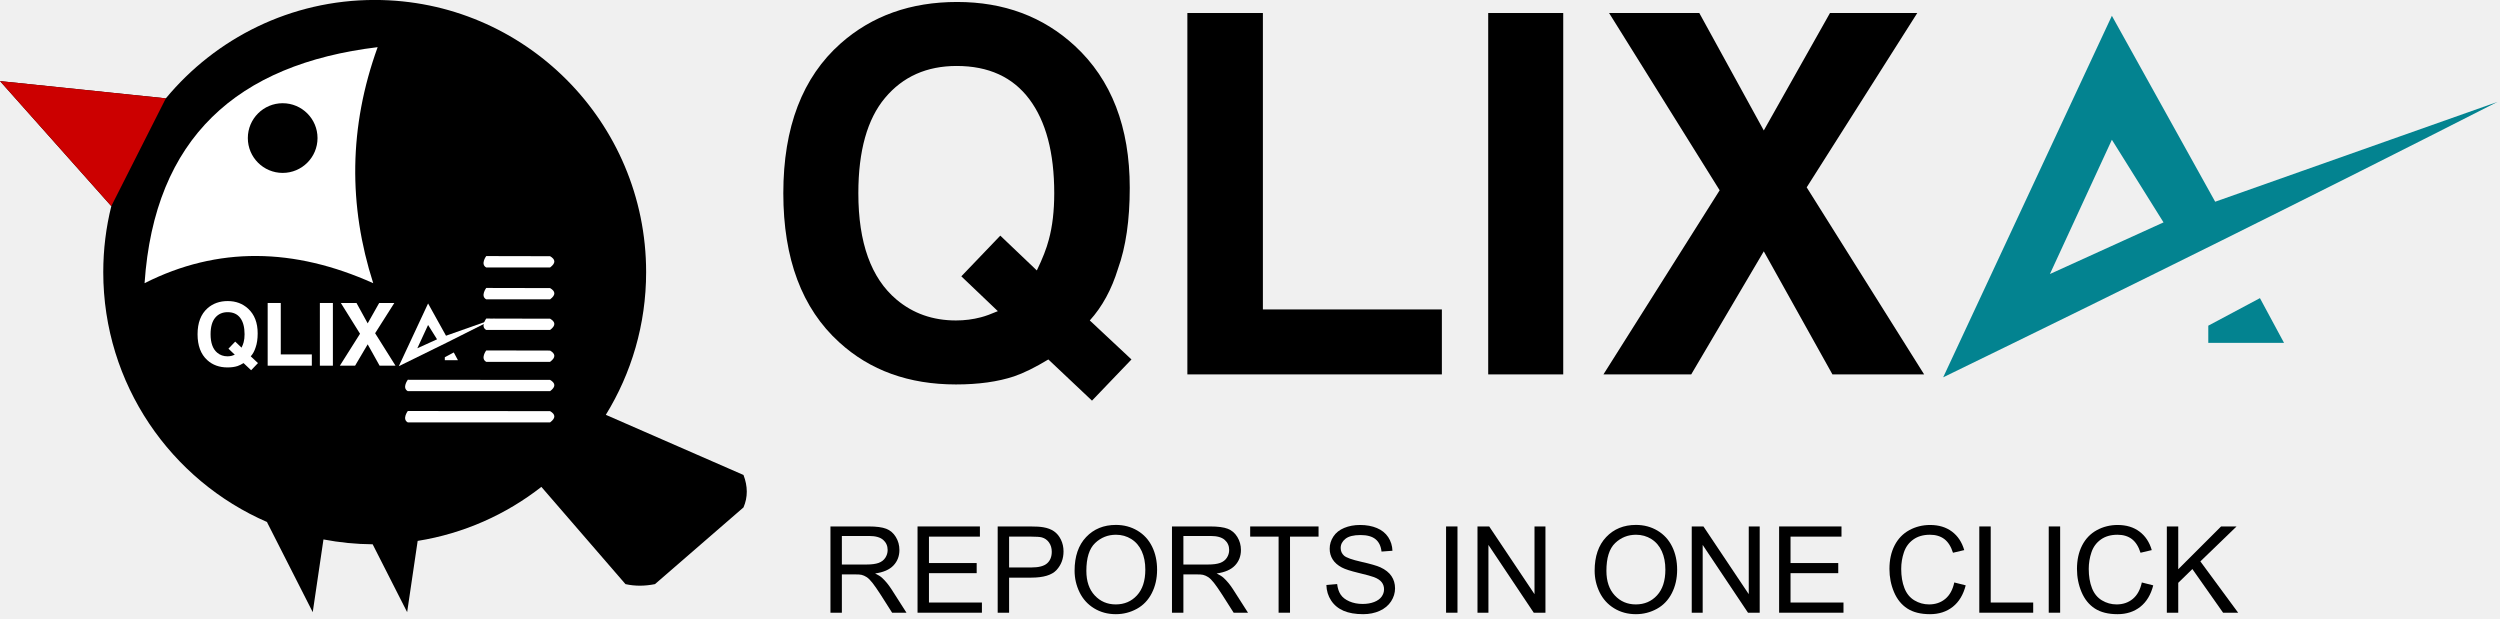
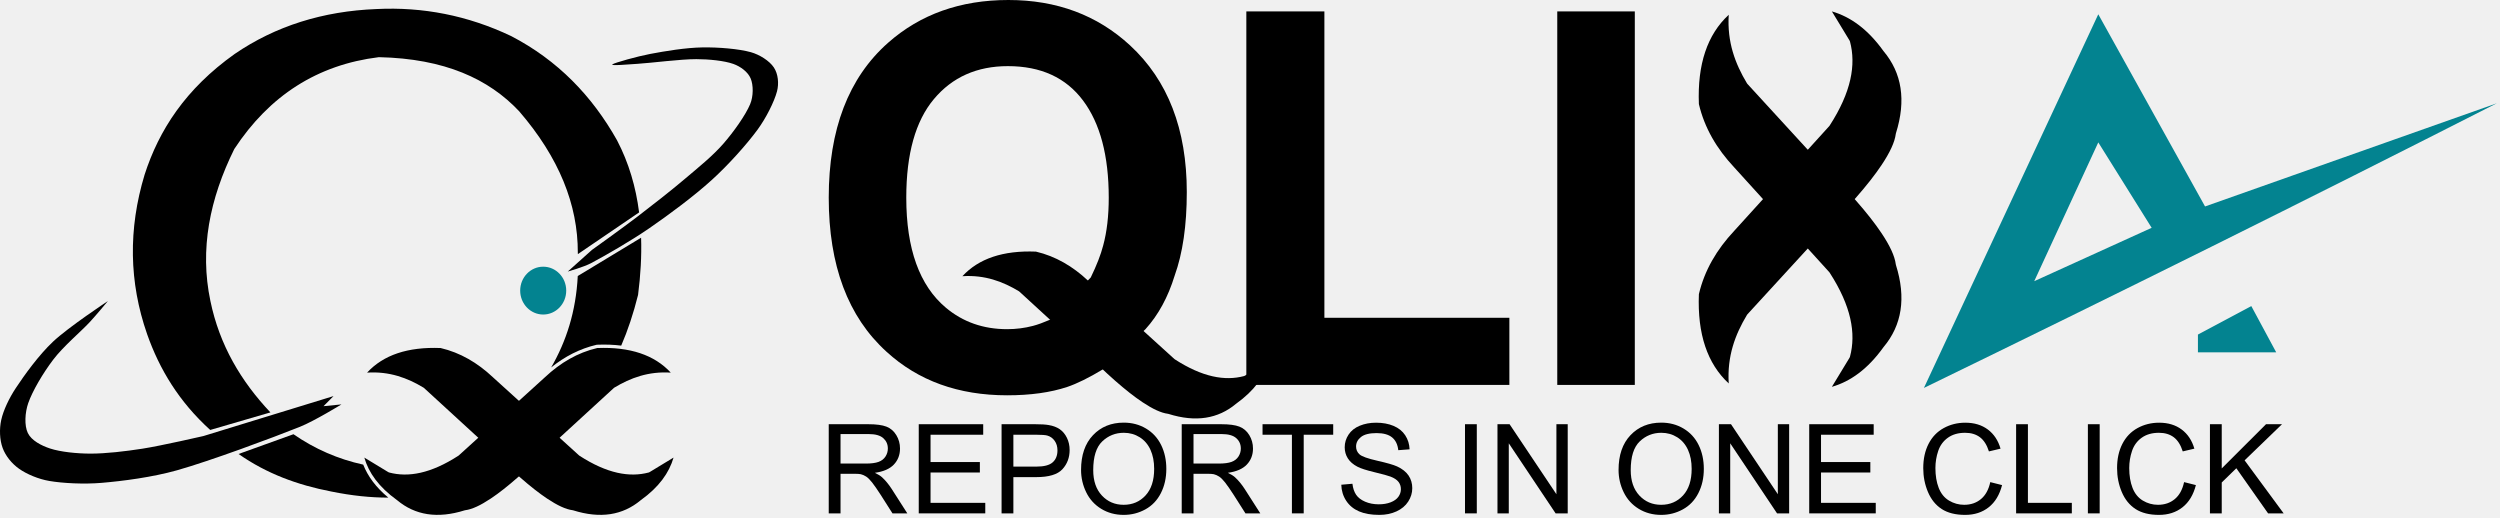
- <svg xmlns="http://www.w3.org/2000/svg" width="100%" height="100%" viewBox="0 0 384 95" version="1.1" xml:space="preserve" style="fill-rule:evenodd;clip-rule:evenodd;stroke-linejoin:round;stroke-miterlimit:2;">
-   <g transform="matrix(1,0,0,1,-95.6148,-8.17886)">
-     <g transform="matrix(0.530769,0,0,0.530769,20.9769,-1364.95)">
-       <g id="QLIXA---reports-in-One-Click" transform="matrix(0.697492,0,0,0.697492,133.108,1125.39)">
-         <g id="Reports-in-One-Click" transform="matrix(0.942813,0,0,0.317881,44.0422,1639.14)">
+ <svg xmlns="http://www.w3.org/2000/svg" width="100%" height="100%" viewBox="0 0 700 145" version="1.1" xml:space="preserve" style="fill-rule:evenodd;clip-rule:evenodd;stroke-linejoin:round;stroke-miterlimit:2;">
+   <g transform="matrix(1,0,0,1,-58.4196,-32.9764)">
+     <g transform="matrix(1,0,0,1,-76.8425,-2571.64)">
+       <g id="QLIXA---reports-in-One-Click" transform="matrix(0.697492,0,0,0.697492,133.108,1142.38)">
+         <g id="Reports-in-One-Click" transform="matrix(0.942813,0,0,0.317881,24.4866,1591.83)">
          <path d="M330.169,2235.67L330.169,2123.08L347.001,2123.08C350.384,2123.08 352.957,2124.09 354.717,2126.11C356.478,2128.13 357.885,2131.7 358.938,2136.82C359.991,2141.95 360.518,2147.6 360.518,2153.8C360.518,2161.78 359.646,2168.52 357.903,2174C356.159,2179.47 353.466,2182.96 349.823,2184.44C351.153,2186.34 352.162,2188.2 352.853,2190.05C354.32,2194.04 355.71,2199.03 357.022,2205.03L363.625,2235.67L357.307,2235.67L352.283,2212.24C350.816,2205.49 349.608,2200.32 348.658,2196.73C347.709,2193.15 346.858,2190.64 346.107,2189.2C345.356,2187.77 344.593,2186.77 343.816,2186.21C343.246,2185.85 342.314,2185.67 341.019,2185.67L335.193,2185.67L335.193,2235.67L330.169,2235.67ZM335.193,2172.77L345.991,2172.77C348.287,2172.77 350.082,2172.06 351.377,2170.66C352.672,2169.25 353.656,2166.99 354.329,2163.9C355.002,2160.8 355.339,2157.43 355.339,2153.8C355.339,2148.47 354.687,2144.1 353.384,2140.66C352.08,2137.23 350.022,2135.52 347.208,2135.52L335.193,2135.52L335.193,2172.77Z" style="fill-rule:nonzero;" />
          <path d="M368.494,2235.67L368.494,2123.08L395.942,2123.08L395.942,2136.36L373.517,2136.36L373.517,2170.85L394.518,2170.85L394.518,2184.06L373.517,2184.06L373.517,2222.38L396.823,2222.38L396.823,2235.67L368.494,2235.67Z" style="fill-rule:nonzero;" />
          <path d="M403.762,2235.67L403.762,2123.08L418.082,2123.08C420.603,2123.08 422.528,2123.43 423.857,2124.15C425.721,2125.07 427.284,2126.83 428.544,2129.41C429.804,2132 430.818,2135.62 431.587,2140.28C432.355,2144.94 432.739,2150.06 432.739,2155.64C432.739,2165.22 431.712,2173.32 429.657,2179.95C427.603,2186.58 423.891,2189.89 418.523,2189.89L408.786,2189.89L408.786,2235.67L403.762,2235.67ZM408.786,2176.61L418.6,2176.61C421.846,2176.61 424.15,2174.82 425.514,2171.23C426.878,2167.65 427.56,2162.61 427.56,2156.1C427.56,2151.39 427.158,2147.36 426.356,2144.01C425.553,2140.65 424.496,2138.44 423.184,2137.36C422.338,2136.7 420.775,2136.36 418.497,2136.36L408.786,2136.36L408.786,2176.61Z" style="fill-rule:nonzero;" />
          <path d="M437.607,2180.83C437.607,2162.14 439.299,2147.51 442.682,2136.94C446.066,2126.37 450.434,2121.08 455.785,2121.08C459.29,2121.08 462.449,2123.56 465.263,2128.53C468.077,2133.5 470.222,2140.42 471.698,2149.3C473.174,2158.19 473.912,2168.26 473.912,2179.53C473.912,2190.95 473.135,2201.16 471.581,2210.17C470.028,2219.18 467.826,2226.01 464.978,2230.64C462.13,2235.27 459.057,2237.59 455.759,2237.59C452.186,2237.59 448.992,2235.03 446.178,2229.91C443.364,2224.79 441.232,2217.8 439.782,2208.94C438.332,2200.08 437.607,2190.71 437.607,2180.83ZM442.786,2181.06C442.786,2194.63 444.016,2205.32 446.476,2213.13C448.936,2220.94 452.022,2224.84 455.734,2224.84C459.514,2224.84 462.626,2220.9 465.069,2213.01C467.511,2205.13 468.733,2193.94 468.733,2179.45C468.733,2170.28 468.211,2162.28 467.166,2155.45C466.122,2148.61 464.594,2143.31 462.583,2139.55C460.572,2135.79 458.314,2133.91 455.811,2133.91C452.255,2133.91 449.195,2137.53 446.631,2144.77C444.068,2152.02 442.786,2164.12 442.786,2181.06Z" style="fill-rule:nonzero;" />
          <path d="M480.463,2235.67L480.463,2123.08L497.295,2123.08C500.678,2123.08 503.251,2124.09 505.012,2126.11C506.772,2128.13 508.179,2131.7 509.232,2136.82C510.285,2141.95 510.812,2147.6 510.812,2153.8C510.812,2161.78 509.94,2168.52 508.197,2174C506.453,2179.47 503.76,2182.96 500.117,2184.44C501.447,2186.34 502.457,2188.2 503.147,2190.05C504.614,2194.04 506.004,2199.03 507.316,2205.03L513.919,2235.67L507.601,2235.67L502.577,2212.24C501.11,2205.49 499.902,2200.32 498.952,2196.73C498.003,2193.15 497.152,2190.64 496.401,2189.2C495.651,2187.77 494.887,2186.77 494.11,2186.21C493.54,2185.85 492.608,2185.67 491.313,2185.67L485.487,2185.67L485.487,2235.67L480.463,2235.67ZM485.487,2172.77L496.285,2172.77C498.581,2172.77 500.376,2172.06 501.671,2170.66C502.966,2169.25 503.95,2166.99 504.623,2163.9C505.296,2160.8 505.633,2157.43 505.633,2153.8C505.633,2148.47 504.981,2144.1 503.678,2140.66C502.375,2137.23 500.316,2135.52 497.502,2135.52L485.487,2135.52L485.487,2172.77Z" style="fill-rule:nonzero;" />
          <path d="M527.385,2235.67L527.385,2136.36L514.878,2136.36L514.878,2123.08L544.967,2123.08L544.967,2136.36L532.408,2136.36L532.408,2235.67L527.385,2235.67Z" style="fill-rule:nonzero;" />
          <path d="M548.411,2199.49L553.15,2198.27C553.375,2203.9 553.897,2208.52 554.717,2212.13C555.537,2215.74 556.81,2218.66 558.536,2220.89C560.263,2223.11 562.205,2224.23 564.363,2224.23C566.279,2224.23 567.971,2223.38 569.438,2221.69C570.905,2220 571.997,2217.68 572.714,2214.74C573.43,2211.8 573.788,2208.58 573.788,2205.1C573.788,2201.57 573.443,2198.48 572.753,2195.85C572.062,2193.21 570.923,2191 569.335,2189.2C568.316,2188.03 566.063,2186.2 562.576,2183.71C559.089,2181.23 556.646,2178.89 555.248,2176.68C553.435,2173.87 552.084,2170.37 551.195,2166.2C550.306,2162.03 549.862,2157.36 549.862,2152.18C549.862,2146.5 550.405,2141.19 551.493,2136.25C552.581,2131.31 554.169,2127.56 556.258,2125C558.346,2122.44 560.668,2121.16 563.223,2121.16C566.037,2121.16 568.519,2122.5 570.668,2125.19C572.817,2127.88 574.47,2131.83 575.627,2137.05C576.784,2142.28 577.405,2148.19 577.491,2154.8L572.675,2155.87C572.416,2148.75 571.54,2143.38 570.047,2139.74C568.553,2136.11 566.348,2134.29 563.43,2134.29C560.392,2134.29 558.178,2135.94 556.788,2139.24C555.399,2142.55 554.704,2146.53 554.704,2151.19C554.704,2155.23 555.196,2158.56 556.18,2161.17C557.147,2163.78 559.671,2166.46 563.754,2169.2C567.837,2171.94 570.638,2174.33 572.157,2176.38C574.367,2179.4 575.998,2183.23 577.051,2187.86C578.104,2192.49 578.631,2197.83 578.631,2203.87C578.631,2209.86 578.052,2215.51 576.896,2220.81C575.739,2226.11 574.078,2230.23 571.911,2233.17C569.745,2236.12 567.306,2237.59 564.596,2237.59C561.16,2237.59 558.282,2236.11 555.96,2233.14C553.638,2230.16 551.817,2225.7 550.496,2219.73C549.175,2213.77 548.48,2207.02 548.411,2199.49Z" style="fill-rule:nonzero;" />
          <rect x="601.082" y="2123.08" width="5.024" height="112.593" style="fill-rule:nonzero;" />
          <path d="M614.91,2235.67L614.91,2123.08L620.063,2123.08L640.002,2211.48L640.002,2123.08L644.818,2123.08L644.818,2235.67L639.665,2235.67L619.726,2147.19L619.726,2235.67L614.91,2235.67Z" style="fill-rule:nonzero;" />
          <path d="M666.466,2180.83C666.466,2162.14 668.158,2147.51 671.542,2136.94C674.925,2126.37 679.293,2121.08 684.645,2121.08C688.149,2121.08 691.308,2123.56 694.122,2128.53C696.936,2133.5 699.081,2140.42 700.557,2149.3C702.033,2158.19 702.771,2168.26 702.771,2179.53C702.771,2190.95 701.994,2201.16 700.44,2210.17C698.887,2219.18 696.686,2226.01 693.837,2230.64C690.989,2235.27 687.916,2237.59 684.619,2237.59C681.045,2237.59 677.851,2235.03 675.038,2229.91C672.224,2224.79 670.092,2217.8 668.642,2208.94C667.191,2200.08 666.466,2190.71 666.466,2180.83ZM671.645,2181.06C671.645,2194.63 672.875,2205.32 675.335,2213.13C677.795,2220.94 680.881,2224.84 684.593,2224.84C688.373,2224.84 691.485,2220.9 693.928,2213.01C696.371,2205.13 697.592,2193.94 697.592,2179.45C697.592,2170.28 697.07,2162.28 696.025,2155.45C694.981,2148.61 693.453,2143.31 691.442,2139.55C689.431,2135.79 687.174,2133.91 684.67,2133.91C681.114,2133.91 678.054,2137.53 675.491,2144.77C672.927,2152.02 671.645,2164.12 671.645,2181.06Z" style="fill-rule:nonzero;" />
          <path d="M709.193,2235.67L709.193,2123.08L714.346,2123.08L734.285,2211.48L734.285,2123.08L739.102,2123.08L739.102,2235.67L733.948,2235.67L714.009,2147.19L714.009,2235.67L709.193,2235.67Z" style="fill-rule:nonzero;" />
          <path d="M747.647,2235.67L747.647,2123.08L775.096,2123.08L775.096,2136.36L752.671,2136.36L752.671,2170.85L773.671,2170.85L773.671,2184.06L752.671,2184.06L752.671,2222.38L775.976,2222.38L775.976,2235.67L747.647,2235.67Z" style="fill-rule:nonzero;" />
          <path d="M824.736,2196.19L829.76,2199.96C828.707,2212.19 826.812,2221.53 824.076,2227.95C821.34,2234.38 817.995,2237.59 814.041,2237.59C809.95,2237.59 806.623,2235.12 804.059,2230.18C801.495,2225.24 799.545,2218.08 798.207,2208.71C796.869,2199.34 796.2,2189.28 796.2,2178.53C796.2,2166.8 796.955,2156.58 798.466,2147.85C799.976,2139.12 802.125,2132.49 804.914,2127.95C807.702,2123.42 810.77,2121.16 814.119,2121.16C817.917,2121.16 821.111,2124.02 823.7,2129.76C826.29,2135.49 828.094,2143.56 829.112,2153.95L824.166,2157.41C823.286,2149.22 822.008,2143.25 820.334,2139.51C818.659,2135.78 816.553,2133.91 814.016,2133.91C811.098,2133.91 808.66,2135.98 806.7,2140.13C804.741,2144.27 803.364,2149.84 802.57,2156.83C801.776,2163.82 801.379,2171.03 801.379,2178.45C801.379,2188.03 801.849,2196.39 802.79,2203.53C803.731,2210.67 805.194,2216.01 807.179,2219.54C809.165,2223.07 811.314,2224.84 813.627,2224.84C816.441,2224.84 818.823,2222.43 820.774,2217.62C822.725,2212.81 824.046,2205.66 824.736,2196.19Z" style="fill-rule:nonzero;" />
          <path d="M835.741,2235.67L835.741,2123.08L840.765,2123.08L840.765,2222.38L859.461,2222.38L859.461,2235.67L835.741,2235.67Z" style="fill-rule:nonzero;" />
          <rect x="866.297" y="2123.08" width="5.024" height="112.593" style="fill-rule:nonzero;" />
          <path d="M907.263,2196.19L912.287,2199.96C911.234,2212.19 909.339,2221.53 906.603,2227.95C903.867,2234.38 900.522,2237.59 896.569,2237.59C892.477,2237.59 889.15,2235.12 886.586,2230.18C884.022,2225.24 882.072,2218.08 880.734,2208.71C879.396,2199.34 878.727,2189.28 878.727,2178.53C878.727,2166.8 879.482,2156.58 880.993,2147.85C882.503,2139.12 884.653,2132.49 887.441,2127.95C890.229,2123.42 893.297,2121.16 896.646,2121.16C900.444,2121.16 903.638,2124.02 906.227,2129.76C908.817,2135.49 910.621,2143.56 911.639,2153.95L906.693,2157.41C905.813,2149.22 904.536,2143.25 902.861,2139.51C901.186,2135.78 899.08,2133.91 896.543,2133.91C893.625,2133.91 891.187,2135.98 889.227,2140.13C887.268,2144.27 885.891,2149.84 885.097,2156.83C884.303,2163.82 883.906,2171.03 883.906,2178.45C883.906,2188.03 884.376,2196.39 885.317,2203.53C886.258,2210.67 887.721,2216.01 889.706,2219.54C891.692,2223.07 893.841,2224.84 896.154,2224.84C898.968,2224.84 901.35,2222.43 903.301,2217.62C905.252,2212.81 906.573,2205.66 907.263,2196.19Z" style="fill-rule:nonzero;" />
          <path d="M918.269,2235.67L918.269,2123.08L923.292,2123.08L923.292,2178.91L942.144,2123.08L948.954,2123.08L933.029,2168.7L949.653,2235.67L943.024,2235.67L929.507,2178.68L923.292,2196.65L923.292,2235.67L918.269,2235.67Z" style="fill-rule:nonzero;" />
        </g>
        <g id="QLIXA" transform="matrix(1,0,0,1,-0.5,-22)">
          <g>
-             <path d="M431.998,2273.76C425.284,2275.99 417.248,2277.11 407.889,2277.11C388.358,2277.11 372.217,2271.28 359.468,2259.62C344.005,2245.58 336.274,2224.96 336.274,2197.77C336.274,2170.37 344.209,2149.65 360.078,2135.61C373.031,2124.15 389.137,2118.42 408.397,2118.42C427.793,2118.42 444.069,2124.49 457.226,2136.63C472.417,2150.67 480.012,2170.3 480.012,2195.53C480.012,2208.89 478.384,2220.08 475.129,2229.1C472.484,2237.71 468.585,2244.87 463.431,2250.56L480.724,2266.74L464.346,2283.83L446.239,2266.74C440.746,2270.06 435.999,2272.4 431.998,2273.76ZM425.284,2246.7L410.127,2232.25L426.301,2215.37L441.458,2229.81C443.832,2224.93 445.493,2220.66 446.443,2216.99C447.935,2211.5 448.681,2205.09 448.681,2197.77C448.681,2180.95 445.239,2167.95 438.356,2158.76C431.472,2149.57 421.418,2144.97 408.194,2144.97C395.784,2144.97 385.882,2149.38 378.49,2158.2C371.098,2167.01 367.402,2180.2 367.402,2197.77C367.402,2218.32 372.692,2233.03 383.271,2241.92C390.121,2247.68 398.327,2250.56 407.889,2250.56C411.483,2250.56 414.942,2250.12 418.265,2249.24C420.096,2248.77 422.436,2247.92 425.284,2246.7Z" style="fill-rule:nonzero;" />
+             <path d="M431.998,2273.76C425.284,2275.99 417.248,2277.11 407.889,2277.11C388.358,2277.11 372.217,2271.28 359.468,2259.62C344.005,2245.58 336.274,2224.96 336.274,2197.77C336.274,2170.37 344.209,2149.65 360.078,2135.61C373.031,2124.15 389.137,2118.42 408.397,2118.42C427.793,2118.42 444.069,2124.49 457.226,2136.63C472.417,2150.67 480.012,2170.3 480.012,2195.53C480.012,2208.89 478.384,2220.08 475.129,2229.1C472.484,2237.71 468.585,2244.87 463.431,2250.56L446.239,2266.74C440.746,2270.06 435.999,2272.4 431.998,2273.76ZM425.284,2246.7L441.458,2229.81C443.832,2224.93 445.493,2220.66 446.443,2216.99C447.935,2211.5 448.681,2205.09 448.681,2197.77C448.681,2180.95 445.239,2167.95 438.356,2158.76C431.472,2149.57 421.418,2144.97 408.194,2144.97C395.784,2144.97 385.882,2149.38 378.49,2158.2C371.098,2167.01 367.402,2180.2 367.402,2197.77C367.402,2218.32 372.692,2233.03 383.271,2241.92C390.121,2247.68 398.327,2250.56 407.889,2250.56C411.483,2250.56 414.942,2250.12 418.265,2249.24C420.096,2248.77 422.436,2247.92 425.284,2246.7Z" style="fill-rule:nonzero;" />
+             <g transform="matrix(0.412932,0,0,0.439614,143.333,1859.86)">
+               <path d="M597.19,840.37C613.031,824.275 636.755,816.725 668.691,817.915C687.79,822.129 704.491,831.358 719.35,844.452L719.389,844.487L803.241,915.952C803.371,916.063 803.51,916.163 803.657,916.253C830.501,932.587 852.437,936.206 870.969,931.574C871.268,931.5 871.553,931.385 871.817,931.235L895.126,917.948C890.839,931.871 880.971,944.896 863.398,956.743C863.332,956.787 863.269,956.833 863.208,956.882C845.755,970.598 824,973.937 797.556,966.13C797.372,966.076 797.183,966.037 796.991,966.014C790.418,965.233 782.176,961.629 772.181,955.37C756.507,945.555 736.818,929.279 713.079,906.554C713.039,906.516 712.998,906.479 712.956,906.443L652.58,854.435C652.42,854.297 652.246,854.175 652.06,854.07C636.32,845.18 618.943,839.077 597.19,840.37Z" />
+             </g>
            <path d="M503.917,2123L535.249,2123L535.249,2245.99L609.508,2245.99L609.508,2272.94L503.917,2272.94L503.917,2123Z" style="fill-rule:nonzero;" />
            <rect x="628.734" y="2123" width="31.128" height="149.943" style="fill-rule:nonzero;" />
-             <path d="M809.602,2272.94L771.557,2272.94L743.074,2221.88L712.963,2272.94L676.545,2272.94L724.763,2196.55L678.885,2123L716.32,2123L743.074,2171.73L770.539,2123L806.754,2123L760.875,2195.33L809.602,2272.94Z" style="fill-rule:nonzero;" />
-           </g>
-           <g transform="matrix(1.42857,0,0,1.42857,-751.071,1379.87)">
-             <path d="M1098,626L1147,521L1177,575L1259,546C1205.66,573.145 1151.96,599.762 1098,626ZM1129,596L1162,581L1147,557L1129,596Z" style="fill:url(#_Linear1);" />
-             <g transform="matrix(1,0,0,1,0,-1)">
-               <path d="M1190,604L1197,617L1175,617L1175,612L1190,604Z" style="fill:url(#_Linear2);" />
+             <g transform="matrix(7.4338e-17,-1.21403,1.21403,7.4338e-17,-2238.62,3127.47)">
+               <g transform="matrix(0.412932,0,0,0.439614,457.761,2049.11)">
+                 <path d="M597.19,840.37C613.031,824.275 636.755,816.725 668.691,817.915C687.79,822.129 704.491,831.358 719.35,844.452L719.389,844.487L803.241,915.952C803.371,916.063 803.51,916.163 803.657,916.253C830.501,932.587 852.437,936.206 870.969,931.574C871.268,931.5 871.553,931.385 871.817,931.235L895.126,917.948C890.839,931.871 880.971,944.896 863.398,956.743C863.332,956.787 863.269,956.833 863.208,956.882C845.755,970.598 824,973.937 797.556,966.13C797.372,966.076 797.183,966.037 796.991,966.014C790.418,965.233 782.176,961.629 772.181,955.37C756.507,945.555 736.818,929.279 713.079,906.554C713.039,906.516 712.998,906.479 712.956,906.443L652.58,854.435C652.42,854.297 652.246,854.175 652.06,854.07C636.32,845.18 618.943,839.077 597.19,840.37Z" />
+               </g>
+               <g transform="matrix(-0.412932,0,0,0.439614,1072.87,2049.11)">
+                 <path d="M597.19,840.37C618.943,839.077 636.32,845.18 652.06,854.07C652.246,854.175 652.42,854.297 652.58,854.435L712.956,906.443C712.998,906.479 713.039,906.516 713.079,906.554C736.818,929.279 756.507,945.555 772.181,955.37C782.176,961.629 790.418,965.233 796.991,966.014C797.183,966.037 797.372,966.076 797.556,966.13C824,973.937 845.755,970.598 863.208,956.882C863.269,956.833 863.332,956.787 863.398,956.743C880.971,944.895 890.839,931.871 895.126,917.947L871.817,931.235C871.553,931.385 871.268,931.5 870.969,931.574C852.437,936.206 830.501,932.587 803.657,916.253C803.51,916.163 803.371,916.063 803.241,915.952L719.389,844.487L719.35,844.452C704.491,831.358 687.791,822.129 668.695,817.915C636.756,816.724 613.031,824.275 597.19,840.37Z" />
+               </g>
+             </g>
+             <g transform="matrix(1.42857,0,0,1.42857,-792.649,1379.87)">
+               <path d="M1098,626L1147,521L1177,575L1259,546C1205.66,573.145 1151.96,599.762 1098,626ZM1129,596L1162,581L1147,557L1129,596Z" style="fill:url(#_Linear1);" />
+               <g transform="matrix(1,0,0,1,0,-1)">
+                 <path d="M1190,604L1197,617L1175,617L1175,612L1190,604Z" style="fill:url(#_Linear2);" />
+               </g>
            </g>
          </g>
        </g>
      </g>
    </g>
-     <g transform="matrix(0.530769,0,0,0.530769,20.9769,-1364.95)">
-       <g id="LOGO-for-white-bg" transform="matrix(0.426904,0,0,0.426904,-26.7245,1886.92)">
-         <path id="тело" d="M467.454,1779.77L392,1695L504.432,1706.69C538.195,1665.95 589.098,1640 646,1640C747.552,1640 830,1722.67 830,1824.5C830,1859.96 820.002,1893.1 802.68,1921.23L896,1962C898.943,1969.69 899.011,1977.03 896,1984L836,2036C829.333,2037.33 822.667,2037.49 816,2036L758.991,1970.08C735.058,1988.79 706.401,2001.7 675.127,2006.7L668,2055L644.62,2009C633.229,2008.91 622.083,2007.79 611.272,2005.71L604,2055L573,1994L573.26,1994C507.84,1965.7 462,1900.43 462,1824.5C462,1809.08 463.891,1794.09 467.454,1779.77Z" />
-         <g id="QLIXA1" transform="matrix(0.283488,0,0,0.283488,430.596,1243.57)">
-           <path d="M431.998,2273.76C425.284,2275.99 417.248,2277.11 407.889,2277.11C388.358,2277.11 372.217,2271.28 359.468,2259.62C344.005,2245.58 336.274,2224.96 336.274,2197.77C336.274,2170.37 344.209,2149.65 360.078,2135.61C373.031,2124.15 389.137,2118.42 408.397,2118.42C427.793,2118.42 444.069,2124.49 457.226,2136.63C472.417,2150.67 480.012,2170.3 480.012,2195.53C480.012,2208.89 478.384,2220.08 475.129,2229.1C472.484,2237.71 468.585,2244.87 463.431,2250.56L480.724,2266.74L464.346,2283.83L446.239,2266.74C440.746,2270.06 435.999,2272.4 431.998,2273.76ZM425.284,2246.7L410.127,2232.25L426.301,2215.37L441.458,2229.81C443.832,2224.93 445.493,2220.66 446.443,2216.99C447.935,2211.5 448.681,2205.09 448.681,2197.77C448.681,2180.95 445.239,2167.95 438.356,2158.76C431.472,2149.57 421.418,2144.97 408.194,2144.97C395.784,2144.97 385.882,2149.38 378.49,2158.2C371.098,2167.01 367.402,2180.2 367.402,2197.77C367.402,2218.32 372.692,2233.03 383.271,2241.92C390.121,2247.68 398.327,2250.56 407.889,2250.56C411.483,2250.56 414.942,2250.12 418.265,2249.24C420.096,2248.77 422.436,2247.92 425.284,2246.7Z" style="fill:white;fill-rule:nonzero;" />
-           <path d="M503.917,2123L535.249,2123L535.249,2245.99L609.508,2245.99L609.508,2272.94L503.917,2272.94L503.917,2123Z" style="fill:white;fill-rule:nonzero;" />
-           <rect x="628.734" y="2123" width="31.128" height="149.943" style="fill:white;fill-rule:nonzero;" />
-           <path d="M809.602,2272.94L771.557,2272.94L743.074,2221.88L712.963,2272.94L676.545,2272.94L724.763,2196.55L678.885,2123L716.32,2123L743.074,2171.73L770.539,2123L806.754,2123L760.875,2195.33L809.602,2272.94Z" style="fill:white;fill-rule:nonzero;" />
-           <g transform="matrix(1.42857,0,0,1.42857,-751.071,1379.87)">
-             <path d="M1098,626L1147,521L1177,575L1259,546C1205.66,573.145 1151.96,599.762 1098,626ZM1129,596L1162,581L1147,557L1129,596Z" style="fill:white;" />
-             <g transform="matrix(1,0,0,1,0,-1)">
-               <path d="M1190,604L1197,617L1175,617L1175,612L1190,604Z" style="fill:white;" />
-             </g>
+     <g transform="matrix(1,0,0,1,-76.8425,-2571.64)">
+       <g id="Logo-QLIXA-PLANET" transform="matrix(0.288017,0,0,0.306627,64.7188,2451.27)">
+         <g transform="matrix(1.07651,0,0,1,-66.4365,-5.68295e-14)">
+           <path d="M639.936,954.52C624.153,954.527 607.056,952.796 588.341,948.925C558.348,943.085 530.067,932.718 504.69,914.669L554.25,896.619C573.612,910.181 594.636,919.372 617.248,924.393C621.394,935.008 628.657,945.104 639.936,954.52ZM786.968,835.643C800.534,811.948 809.359,784.726 810.994,752.154L868.195,717.173C868.747,734.095 867.727,751.53 865.459,769.374C861.223,786.579 856.118,801.961 850.237,815.712C843.48,814.855 836.221,814.577 828.454,814.889C828.263,814.897 828.073,814.923 827.888,814.967C812.783,818.555 799.238,825.662 786.968,835.643ZM866.396,694.077L811.1,732.147C811.082,731.678 811.063,731.208 811.043,730.737C811.134,687.231 794.3,644.186 758.039,601.667C730.673,572.282 690.992,553.616 631.375,552.306C575.849,559.211 532.491,587.439 500.827,636.16C478.557,681.668 469.427,727.822 479.231,774.907C487.448,815.242 506.905,848.273 533.435,876.706L479.075,892.729C450.896,866.909 433.205,837.244 422.072,805.176C405.736,757.792 404.962,709.275 419.819,659.619C432.796,618.963 456.717,581.316 501.235,549.332C538.088,523.877 580.794,510.285 629.257,508.362C670.92,506.274 711.491,514.137 750.85,533.049C792.931,555.151 823.927,587.692 846.454,628.208C857.129,648.847 863.474,670.902 866.396,694.077Z" />
+         </g>
+         <g>
+           <g transform="matrix(1,0,0,1,4.6005,0)">
+             <path d="M597.19,840.37C613.031,824.275 636.755,816.725 668.691,817.915C687.79,822.129 704.491,831.358 719.35,844.452L719.389,844.487L803.241,915.952C803.371,916.063 803.51,916.163 803.657,916.253C830.501,932.587 852.437,936.206 870.969,931.574C871.268,931.5 871.553,931.385 871.817,931.235L895.126,917.948C890.839,931.871 880.971,944.896 863.398,956.743C863.332,956.787 863.269,956.833 863.208,956.882C845.755,970.598 824,973.937 797.556,966.13C797.372,966.076 797.183,966.037 796.991,966.014C790.418,965.233 782.176,961.629 772.181,955.37C756.507,945.555 736.818,929.279 713.079,906.554C713.039,906.516 712.998,906.479 712.956,906.443L652.58,854.435C652.42,854.297 652.246,854.175 652.06,854.07C636.32,845.18 618.943,839.077 597.19,840.37Z" />
+           </g>
+           <g transform="matrix(-1,0,0,1,1494.22,0)">
+             <path d="M597.19,840.37C618.943,839.077 636.32,845.18 652.06,854.07C652.246,854.175 652.42,854.297 652.58,854.435L712.956,906.443C712.998,906.479 713.039,906.516 713.079,906.554C736.818,929.279 756.507,945.555 772.181,955.37C782.176,961.629 790.418,965.233 796.991,966.014C797.183,966.037 797.372,966.076 797.556,966.13C824,973.937 845.755,970.598 863.208,956.882C863.269,956.833 863.332,956.787 863.398,956.743C880.971,944.895 890.839,931.871 895.126,917.947L871.817,931.235C871.553,931.385 871.268,931.5 870.969,931.574C852.437,936.206 830.501,932.587 803.657,916.253C803.51,916.163 803.371,916.063 803.241,915.952L719.389,844.487L719.35,844.452C704.491,831.358 687.791,822.129 668.695,817.915C636.756,816.724 613.031,824.275 597.19,840.37Z" />
          </g>
        </g>
-         <g id="полоски" transform="matrix(0.432204,0,0,0.432204,-175.949,1377.11)">
-           <g transform="matrix(6.12323e-17,-1,1,6.12323e-17,973.636,3275.79)">
-             <path d="M2022.83,980.071C2022.83,980.071 2010.13,970.547 2004.95,980.071L2004.95,1203.21C2011.85,1212.5 2017.66,1211.73 2022.62,1203.21L2022.83,980.071Z" style="fill:white;" />
-           </g>
-           <g transform="matrix(6.12323e-17,-1,1,6.12323e-17,973.636,3226.79)">
-             <path d="M2022.83,980.071C2022.83,980.071 2010.13,970.547 2004.95,980.071L2004.95,1203.21C2011.85,1212.5 2017.66,1211.73 2022.62,1203.21L2022.83,980.071Z" style="fill:white;" />
-           </g>
-           <g transform="matrix(6.12323e-17,-1,1,6.12323e-17,973.636,3180.79)">
-             <path d="M2022.83,1103.07C2022.83,1103.07 2010.13,1093.55 2004.95,1103.07L2004.95,1203.21C2011.85,1212.5 2017.66,1211.73 2022.62,1203.21L2022.83,1103.07Z" style="fill:white;" />
-           </g>
-           <g transform="matrix(6.12323e-17,-1,1,6.12323e-17,973.636,3130.79)">
-             <path d="M2022.83,1103.07C2022.83,1103.07 2010.13,1093.55 2004.95,1103.07L2004.95,1203.21C2011.85,1212.5 2017.66,1211.73 2022.62,1203.21L2022.83,1103.07Z" style="fill:white;" />
-           </g>
-           <g transform="matrix(6.12323e-17,-1,1,6.12323e-17,973.636,3082.79)">
-             <path d="M2022.83,1103.07C2022.83,1103.07 2010.13,1093.55 2004.95,1103.07L2004.95,1203.21C2011.85,1212.5 2017.66,1211.73 2022.62,1203.21L2022.83,1103.07Z" style="fill:white;" />
-           </g>
-           <g transform="matrix(6.12323e-17,-1,1,6.12323e-17,973.636,3032.79)">
-             <path d="M2022.83,1103.07C2022.83,1103.07 2010.13,1093.55 2004.95,1103.07L2004.95,1203.21C2011.85,1212.5 2017.66,1211.73 2022.62,1203.21L2022.83,1103.07Z" style="fill:white;" />
-           </g>
+         <g transform="matrix(1.012,0,0,1.05854,-9.54833,-46.0919)">
+           <ellipse cx="773.281" cy="766.691" rx="22.115" ry="20.635" style="fill:rgb(3,131,144);" />
        </g>
-         <path id="клюв" d="M467.454,1779.77L392,1695L504.432,1706.69L467.454,1779.77Z" style="fill:rgb(204,0,0);" />
-         <path id="глаз" d="M490,1832C496.683,1733.57 552.699,1683.52 648,1672C628.425,1726.08 628.121,1779.39 645,1832C591.363,1807.93 539.611,1806.89 490,1832Z" style="fill:white;" />
-         <g id="зрачок" transform="matrix(0.984252,0,0,0.984252,12.7559,27.9134)">
-           <circle cx="580" cy="1733" r="24" />
+         <g transform="matrix(1.04286,0,0,0.999856,-52.1684,1.073)">
+           <path d="M385.484,774.034C385.484,774.034 348.541,797.963 334.22,811.227C320.828,823.63 307.59,841.708 299.557,853.618C293.581,862.48 288.062,873.591 286.026,882.69C284.165,891.003 284.567,900.791 287.337,908.212C290.108,915.632 295.966,922.578 302.651,927.213C309.898,932.238 320.862,936.688 330.822,938.36C343.624,940.509 363.295,941.434 379.466,940.108C399.336,938.478 427.068,934.939 450.042,928.582C480.873,920.051 538.931,898.944 564.455,888.921C578.048,883.583 603.187,868.444 603.187,868.444L586.47,870.068L595.814,860.845L474.516,897.341C474.516,897.341 435.221,906.205 417.65,908.881C401.578,911.328 383.446,913.424 369.089,913.395C356.463,913.369 341.214,911.841 331.505,908.705C323.563,906.141 314.22,901.475 310.833,894.58C307.446,887.685 308.159,875.899 311.18,867.333C315.115,856.178 325.056,839.773 334.443,827.649C343.98,815.333 359.89,802.376 368.397,793.44C374.34,787.197 385.484,774.034 385.484,774.034Z" />
+         </g>
+         <g transform="matrix(1.06349,0.0426548,-0.0465213,1.02337,-32.1441,-46.75)">
+           <path d="M844.643,556.621C846.534,555.067 867.23,548.492 878.904,545.833C892.475,542.742 910.787,538.963 926.067,538.073C940.904,537.209 959.581,537.976 970.588,540.492C978.705,542.348 987.883,547.531 992.109,553.174C996.335,558.818 997.5,567.35 995.943,574.354C993.864,583.707 986.917,598.704 979.633,609.295C970.324,622.831 954.665,641.462 940.084,655.574C924.261,670.889 902.537,688.038 884.695,701.182C868.207,713.33 845.144,727.498 833.035,734.441C826.496,738.19 812.042,742.841 812.042,742.841L833.21,722.663C833.21,722.663 860.038,702.194 873.118,691.539C886.841,680.361 902.901,667.005 915.549,655.591C927.099,645.17 939.614,634.518 949.009,623.059C958.067,612.011 968.188,596.692 971.922,586.838C974.628,579.697 974.23,569.806 971.414,563.934C968.599,558.061 961.574,553.578 955.03,551.605C946.642,549.075 932.433,548.294 921.088,548.755C906.51,549.347 880.3,553.849 867.559,555.16C859.945,555.944 842.753,558.176 844.643,556.621Z" />
        </g>
      </g>
    </g>
  </g>
  <defs>
    <linearGradient id="_Linear1" x1="0" y1="0" x2="1" y2="0" gradientUnits="userSpaceOnUse" gradientTransform="matrix(711.226,0,0,165.405,336.274,2201.12)">
      <stop offset="0" style="stop-color:white;stop-opacity:1" />
      <stop offset="1" style="stop-color:rgb(3,131,144);stop-opacity:1" />
    </linearGradient>
    <linearGradient id="_Linear2" x1="0" y1="0" x2="1" y2="0" gradientUnits="userSpaceOnUse" gradientTransform="matrix(711.226,0,0,165.405,336.274,2201.12)">
      <stop offset="0" style="stop-color:white;stop-opacity:1" />
      <stop offset="1" style="stop-color:rgb(3,131,144);stop-opacity:1" />
    </linearGradient>
  </defs>
</svg>
